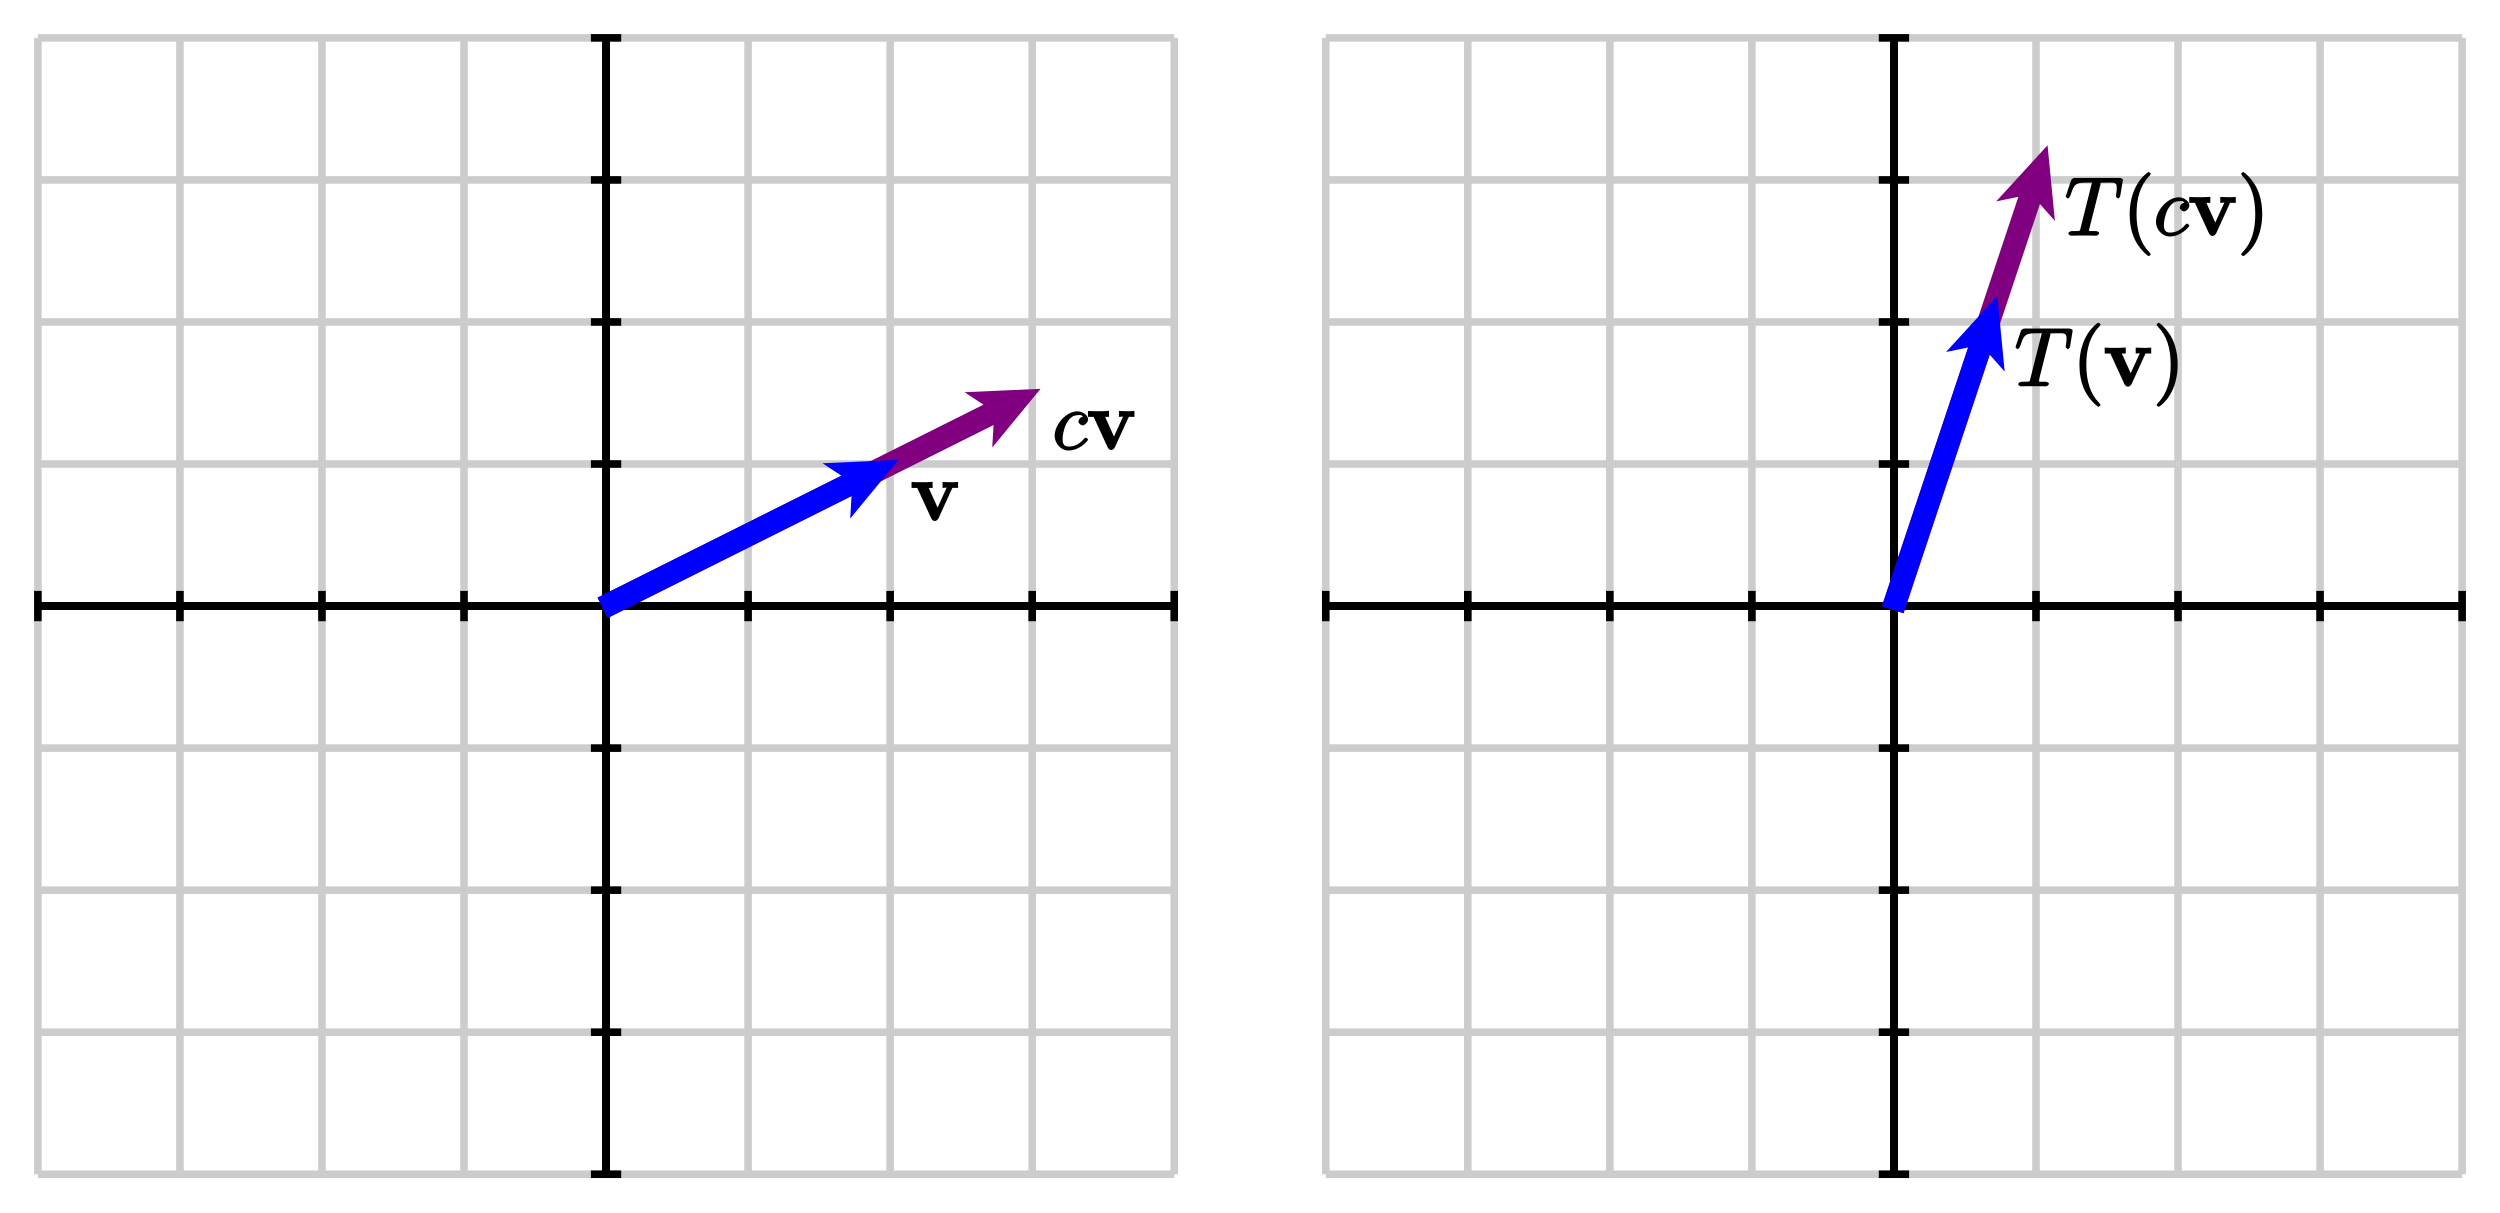
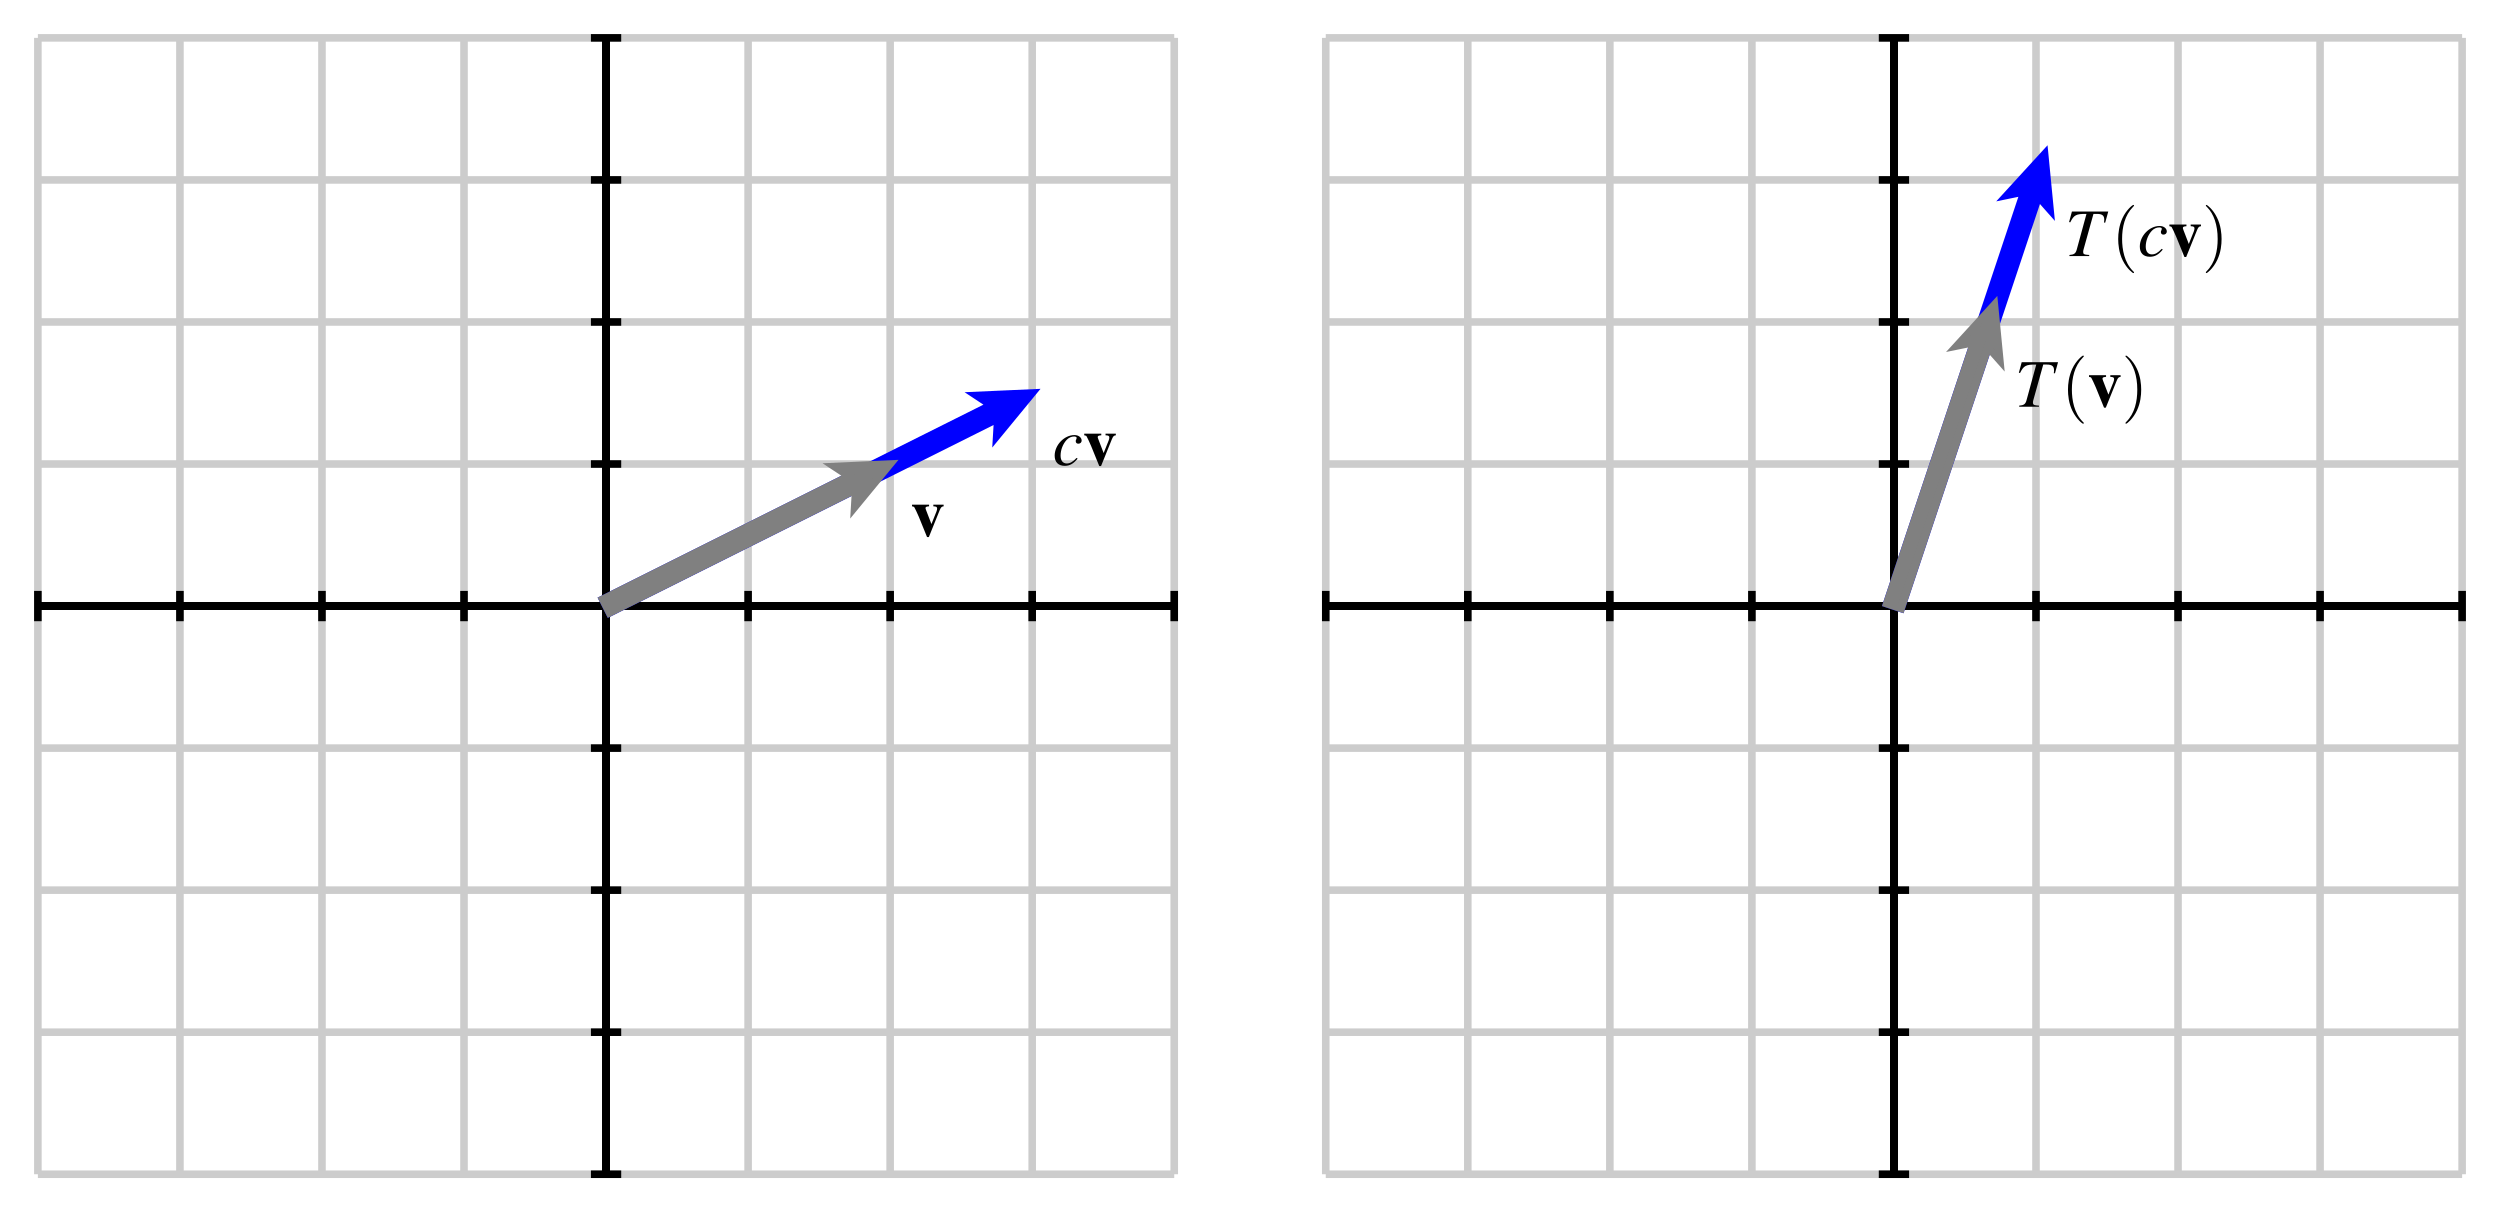
<svg xmlns="http://www.w3.org/2000/svg" xmlns:xlink="http://www.w3.org/1999/xlink" width="330pt" height="160pt" viewBox="0 0 330 160" version="1.1">
  <defs>
    <g>
      <symbol overflow="visible" id="glyph0-0">
        <path style="stroke:none;" d="" />
      </symbol>
      <symbol overflow="visible" id="glyph0-1">
-         <path style="stroke:none;" d="M 5.469 -4.234 C 5.547 -4.391 5.469 -4.328 6.266 -4.328 L 6.266 -5.109 C 5.75 -5.078 5.734 -5.078 5.297 -5.078 C 5 -5.078 4.984 -5.078 4.219 -5.109 L 4.219 -4.328 C 4.656 -4.328 4.75 -4.422 4.75 -4.344 C 4.75 -4.344 4.797 -4.438 4.844 -4.547 L 3.562 -1.734 L 2.391 -4.328 L 2.906 -4.328 L 2.906 -5.125 C 2.531 -5.078 1.766 -5.078 1.484 -5.078 C 1.172 -5.078 0.547 -5.078 0.125 -5.109 L 0.125 -4.328 L 0.875 -4.328 L 2.703 -0.359 C 2.797 -0.156 2.953 0.047 3.203 0.047 C 3.375 0.047 3.594 -0.125 3.688 -0.328 Z M 5.469 -4.234 " />
+         <path style="stroke:none;" d="M 4.359 -4.156 L 3 -4.156 L 3 -3.938 C 3.391 -3.922 3.5 -3.859 3.5 -3.641 C 3.5 -3.531 3.469 -3.391 3.406 -3.234 L 2.75 -1.594 L 2.047 -3.422 C 1.984 -3.594 1.969 -3.641 1.969 -3.703 C 1.969 -3.828 2.047 -3.891 2.281 -3.922 C 2.297 -3.922 2.359 -3.922 2.438 -3.938 L 2.438 -4.156 L 0.188 -4.156 L 0.188 -3.938 C 0.391 -3.906 0.453 -3.875 0.5 -3.797 C 0.516 -3.812 0.938 -2.906 1.094 -2.531 L 2.172 0.125 L 2.406 0.125 L 3.844 -3.438 C 4.016 -3.828 4.094 -3.906 4.359 -3.938 Z M 4.359 -4.156 " />
      </symbol>
      <symbol overflow="visible" id="glyph1-0">
        <path style="stroke:none;" d="" />
      </symbol>
      <symbol overflow="visible" id="glyph1-1">
-         <path style="stroke:none;" d="M 4.219 -4.359 C 4.016 -4.359 3.797 -4.312 3.641 -4.188 C 3.578 -4.141 3.406 -3.859 3.406 -3.688 C 3.406 -3.484 3.75 -3.203 3.953 -3.203 C 4.203 -3.203 4.672 -3.562 4.672 -4 C 4.672 -4.516 4 -5.062 3.266 -5.062 C 1.844 -5.062 0.266 -3.375 0.266 -1.828 C 0.266 -0.891 1.016 0.109 2.109 0.109 C 3.578 0.109 4.672 -1.188 4.672 -1.328 C 4.672 -1.391 4.453 -1.594 4.406 -1.594 C 4.375 -1.594 4.234 -1.547 4.141 -1.453 C 3.438 -0.531 2.547 -0.406 2.141 -0.406 C 1.391 -0.406 1.312 -0.906 1.312 -1.453 C 1.312 -1.828 1.453 -2.766 1.844 -3.5 C 2.125 -4 2.594 -4.547 3.266 -4.547 C 3.406 -4.547 3.828 -4.672 3.969 -4.359 Z M 4.219 -4.359 " />
+         <path style="stroke:none;" d="M 3.156 -0.953 C 2.656 -0.422 2.297 -0.219 1.859 -0.219 C 1.344 -0.219 1.047 -0.609 1.047 -1.25 C 1.047 -2.016 1.359 -2.812 1.859 -3.344 C 2.125 -3.625 2.484 -3.781 2.828 -3.781 C 3.047 -3.781 3.172 -3.703 3.172 -3.594 C 3.172 -3.562 3.156 -3.516 3.125 -3.422 C 3.062 -3.312 3.047 -3.25 3.047 -3.172 C 3.047 -2.953 3.172 -2.828 3.391 -2.828 C 3.641 -2.828 3.828 -3 3.828 -3.234 C 3.828 -3.656 3.422 -3.969 2.875 -3.969 C 1.531 -3.969 0.266 -2.656 0.266 -1.25 C 0.266 -0.391 0.75 0.094 1.594 0.094 C 2.266 0.094 2.75 -0.188 3.297 -0.859 Z M 3.156 -0.953 " />
      </symbol>
      <symbol overflow="visible" id="glyph1-2">
-         <path style="stroke:none;" d="M 4.672 -6.734 C 4.734 -7 4.594 -6.938 4.75 -6.984 C 4.844 -7 5.188 -7 5.422 -7 C 6.5 -7 6.828 -7.109 6.828 -6.266 C 6.828 -6.109 6.797 -5.703 6.719 -5.297 L 6.719 -5.172 C 6.719 -5.125 6.938 -4.906 7 -4.906 C 7.109 -4.906 7.266 -5.125 7.297 -5.297 L 7.609 -7.203 C 7.641 -7.297 7.641 -7.312 7.641 -7.359 C 7.641 -7.469 7.406 -7.625 7.188 -7.625 L 1.281 -7.625 C 1.031 -7.625 0.859 -7.453 0.781 -7.266 L 0.141 -5.344 C 0.156 -5.406 0.094 -5.188 0.094 -5.172 C 0.094 -5.125 0.297 -4.906 0.359 -4.906 C 0.453 -4.906 0.641 -5.109 0.688 -5.25 C 1.141 -6.547 1.203 -7 2.641 -7 L 3.359 -7 C 3.609 -7 3.547 -7.156 3.547 -7.047 C 3.547 -7 3.547 -6.984 3.5 -6.797 L 2.047 -1 C 1.938 -0.578 2.094 -0.609 0.953 -0.609 C 0.688 -0.609 0.438 -0.469 0.438 -0.266 C 0.438 -0.156 0.719 0 0.781 0 C 1.047 0 1.328 -0.016 1.594 -0.016 L 3.281 -0.016 C 3.547 -0.016 3.844 0 4.109 0 C 4.234 0 4.5 -0.156 4.5 -0.359 C 4.5 -0.469 4.266 -0.609 3.984 -0.609 C 3.016 -0.609 3.172 -0.562 3.172 -0.719 C 3.172 -0.734 3.172 -0.812 3.219 -0.984 Z M 4.672 -6.734 " />
+         <path style="stroke:none;" d="M 5.703 -5.875 L 0.906 -5.875 L 0.531 -4.484 L 0.688 -4.453 C 1.172 -5.422 1.453 -5.578 2.828 -5.562 L 1.531 -0.812 C 1.391 -0.328 1.172 -0.188 0.578 -0.141 L 0.578 0 L 3.188 0 L 3.188 -0.141 C 3.047 -0.156 2.906 -0.172 2.859 -0.172 C 2.5 -0.203 2.391 -0.281 2.391 -0.547 C 2.391 -0.672 2.406 -0.781 2.5 -1.078 L 3.75 -5.562 L 4.234 -5.562 C 4.891 -5.562 5.172 -5.344 5.172 -4.828 C 5.172 -4.719 5.172 -4.578 5.141 -4.422 L 5.297 -4.406 Z M 5.703 -5.875 " />
      </symbol>
      <symbol overflow="visible" id="glyph2-0">
        <path style="stroke:none;" d="" />
      </symbol>
      <symbol overflow="visible" id="glyph2-1">
-         <path style="stroke:none;" d="M 3.672 2.469 C 3.672 2.438 3.625 2.312 3.438 2.125 C 2.359 1.031 1.797 -0.641 1.797 -2.844 C 1.797 -4.938 2.266 -6.625 3.516 -7.906 C 3.625 -8 3.672 -8.125 3.672 -8.156 C 3.672 -8.234 3.453 -8.406 3.406 -8.406 C 3.266 -8.406 2.25 -7.578 1.734 -6.516 C 1.172 -5.438 0.891 -4.172 0.891 -2.844 C 0.891 -1.875 1.031 -0.594 1.594 0.562 C 2.234 1.859 3.297 2.703 3.406 2.703 C 3.453 2.703 3.672 2.531 3.672 2.469 Z M 3.672 2.469 " />
+         <path style="stroke:none;" d="M 2.984 2.156 C 2.984 2.141 2.984 2.109 2.828 1.969 C 1.703 0.828 1.406 -0.875 1.406 -2.25 C 1.406 -3.812 1.75 -5.375 2.859 -6.5 C 2.984 -6.609 2.984 -6.641 2.984 -6.656 C 2.984 -6.719 2.938 -6.75 2.891 -6.75 C 2.797 -6.75 1.984 -6.141 1.453 -5 C 1 -4 0.891 -3 0.891 -2.25 C 0.891 -1.547 0.984 -0.453 1.484 0.562 C 2.031 1.672 2.797 2.25 2.891 2.25 C 2.938 2.25 2.984 2.219 2.984 2.156 Z M 2.984 2.156 " />
      </symbol>
      <symbol overflow="visible" id="glyph2-2">
-         <path style="stroke:none;" d="M 3.203 -2.844 C 3.203 -3.656 3.094 -5 2.5 -6.25 C 1.859 -7.547 0.812 -8.406 0.688 -8.406 C 0.641 -8.406 0.422 -8.234 0.422 -8.156 C 0.422 -8.125 0.469 -8 0.641 -7.812 C 1.734 -6.719 2.281 -5.047 2.281 -2.844 C 2.281 -0.75 1.828 0.938 0.578 2.219 C 0.469 2.312 0.422 2.438 0.422 2.469 C 0.422 2.531 0.641 2.703 0.688 2.703 C 0.828 2.703 1.828 1.891 2.359 0.828 C 2.922 -0.266 3.203 -1.547 3.203 -2.844 Z M 3.203 -2.844 " />
+         <path style="stroke:none;" d="M 2.594 -2.25 C 2.594 -2.953 2.5 -4.047 2 -5.062 C 1.469 -6.172 0.688 -6.75 0.609 -6.75 C 0.547 -6.75 0.516 -6.719 0.516 -6.656 C 0.516 -6.641 0.516 -6.609 0.688 -6.453 C 1.562 -5.562 2.078 -4.125 2.078 -2.25 C 2.078 -0.719 1.75 0.875 0.625 2 C 0.516 2.109 0.516 2.141 0.516 2.156 C 0.516 2.219 0.547 2.25 0.609 2.25 C 0.688 2.25 1.5 1.641 2.031 0.5 C 2.5 -0.5 2.594 -1.5 2.594 -2.25 Z M 2.594 -2.25 " />
      </symbol>
    </g>
  </defs>
  <g id="surface1">
    <path style="fill:none;stroke-width:10;stroke-linecap:butt;stroke-linejoin:miter;stroke:rgb(80.077%,80.077%,80.077%);stroke-opacity:1;stroke-miterlimit:10;" d="M 50 50 L 50 1550 M 237.5 50 L 237.5 1550 M 425 50 L 425 1550 M 612.5 50 L 612.5 1550 M 800 50 L 800 1550 M 987.5 50 L 987.5 1550 M 1175 50 L 1175 1550 M 1362.5 50 L 1362.5 1550 M 1550 50 L 1550 1550 M 50 50 L 1550 50 M 50 237.5 L 1550 237.5 M 50 425 L 1550 425 M 50 612.5 L 1550 612.5 M 50 800 L 1550 800 M 50 987.5 L 1550 987.5 M 50 1175 L 1550 1175 M 50 1362.5 L 1550 1362.5 M 50 1550 L 1550 1550 " transform="matrix(0.1,0,0,-0.1,0,160)" />
    <path style="fill:none;stroke-width:10;stroke-linecap:butt;stroke-linejoin:miter;stroke:rgb(0%,0%,0%);stroke-opacity:1;stroke-miterlimit:10;" d="M 50 800 L 1550 800 M 800 50 L 800 1550 " transform="matrix(0.1,0,0,-0.1,0,160)" />
    <path style="fill:none;stroke-width:10;stroke-linecap:butt;stroke-linejoin:miter;stroke:rgb(0%,0%,0%);stroke-opacity:1;stroke-miterlimit:10;" d="M 50 800 L 1550 800 M 800 50 L 800 1550 M 50 780 L 50 820 " transform="matrix(0.1,0,0,-0.1,0,160)" />
    <path style="fill:none;stroke-width:10;stroke-linecap:butt;stroke-linejoin:miter;stroke:rgb(0%,0%,0%);stroke-opacity:1;stroke-miterlimit:10;" d="M 50 800 L 1550 800 M 800 50 L 800 1550 M 237.5 780 L 237.5 820 " transform="matrix(0.1,0,0,-0.1,0,160)" />
    <path style="fill:none;stroke-width:10;stroke-linecap:butt;stroke-linejoin:miter;stroke:rgb(0%,0%,0%);stroke-opacity:1;stroke-miterlimit:10;" d="M 50 800 L 1550 800 M 800 50 L 800 1550 M 425 780 L 425 820 " transform="matrix(0.1,0,0,-0.1,0,160)" />
    <path style="fill:none;stroke-width:10;stroke-linecap:butt;stroke-linejoin:miter;stroke:rgb(0%,0%,0%);stroke-opacity:1;stroke-miterlimit:10;" d="M 50 800 L 1550 800 M 800 50 L 800 1550 M 612.5 780 L 612.5 820 " transform="matrix(0.1,0,0,-0.1,0,160)" />
    <path style="fill:none;stroke-width:10;stroke-linecap:butt;stroke-linejoin:miter;stroke:rgb(0%,0%,0%);stroke-opacity:1;stroke-miterlimit:10;" d="M 50 800 L 1550 800 M 800 50 L 800 1550 M 800 780 L 800 820 " transform="matrix(0.1,0,0,-0.1,0,160)" />
    <path style="fill:none;stroke-width:10;stroke-linecap:butt;stroke-linejoin:miter;stroke:rgb(0%,0%,0%);stroke-opacity:1;stroke-miterlimit:10;" d="M 50 800 L 1550 800 M 800 50 L 800 1550 M 987.5 780 L 987.5 820 " transform="matrix(0.1,0,0,-0.1,0,160)" />
    <path style="fill:none;stroke-width:10;stroke-linecap:butt;stroke-linejoin:miter;stroke:rgb(0%,0%,0%);stroke-opacity:1;stroke-miterlimit:10;" d="M 50 800 L 1550 800 M 800 50 L 800 1550 M 1175 780 L 1175 820 " transform="matrix(0.1,0,0,-0.1,0,160)" />
    <path style="fill:none;stroke-width:10;stroke-linecap:butt;stroke-linejoin:miter;stroke:rgb(0%,0%,0%);stroke-opacity:1;stroke-miterlimit:10;" d="M 50 800 L 1550 800 M 800 50 L 800 1550 M 1362.5 780 L 1362.5 820 " transform="matrix(0.1,0,0,-0.1,0,160)" />
    <path style="fill:none;stroke-width:10;stroke-linecap:butt;stroke-linejoin:miter;stroke:rgb(0%,0%,0%);stroke-opacity:1;stroke-miterlimit:10;" d="M 50 800 L 1550 800 M 800 50 L 800 1550 M 1550 780 L 1550 820 " transform="matrix(0.1,0,0,-0.1,0,160)" />
    <path style="fill:none;stroke-width:10;stroke-linecap:butt;stroke-linejoin:miter;stroke:rgb(0%,0%,0%);stroke-opacity:1;stroke-miterlimit:10;" d="M 50 800 L 1550 800 M 800 50 L 800 1550 M 780 50 L 820 50 " transform="matrix(0.1,0,0,-0.1,0,160)" />
    <path style="fill:none;stroke-width:10;stroke-linecap:butt;stroke-linejoin:miter;stroke:rgb(0%,0%,0%);stroke-opacity:1;stroke-miterlimit:10;" d="M 50 800 L 1550 800 M 800 50 L 800 1550 M 780 237.5 L 820 237.5 " transform="matrix(0.1,0,0,-0.1,0,160)" />
    <path style="fill:none;stroke-width:10;stroke-linecap:butt;stroke-linejoin:miter;stroke:rgb(0%,0%,0%);stroke-opacity:1;stroke-miterlimit:10;" d="M 50 800 L 1550 800 M 800 50 L 800 1550 M 780 425 L 820 425 " transform="matrix(0.1,0,0,-0.1,0,160)" />
    <path style="fill:none;stroke-width:10;stroke-linecap:butt;stroke-linejoin:miter;stroke:rgb(0%,0%,0%);stroke-opacity:1;stroke-miterlimit:10;" d="M 50 800 L 1550 800 M 800 50 L 800 1550 M 780 612.5 L 820 612.5 " transform="matrix(0.1,0,0,-0.1,0,160)" />
    <path style="fill:none;stroke-width:10;stroke-linecap:butt;stroke-linejoin:miter;stroke:rgb(0%,0%,0%);stroke-opacity:1;stroke-miterlimit:10;" d="M 50 800 L 1550 800 M 800 50 L 800 1550 M 780 800 L 820 800 " transform="matrix(0.1,0,0,-0.1,0,160)" />
    <path style="fill:none;stroke-width:10;stroke-linecap:butt;stroke-linejoin:miter;stroke:rgb(0%,0%,0%);stroke-opacity:1;stroke-miterlimit:10;" d="M 50 800 L 1550 800 M 800 50 L 800 1550 M 780 987.5 L 820 987.5 " transform="matrix(0.1,0,0,-0.1,0,160)" />
    <path style="fill:none;stroke-width:10;stroke-linecap:butt;stroke-linejoin:miter;stroke:rgb(0%,0%,0%);stroke-opacity:1;stroke-miterlimit:10;" d="M 50 800 L 1550 800 M 800 50 L 800 1550 M 780 1175 L 820 1175 " transform="matrix(0.1,0,0,-0.1,0,160)" />
    <path style="fill:none;stroke-width:10;stroke-linecap:butt;stroke-linejoin:miter;stroke:rgb(0%,0%,0%);stroke-opacity:1;stroke-miterlimit:10;" d="M 50 800 L 1550 800 M 800 50 L 800 1550 M 780 1362.5 L 820 1362.5 " transform="matrix(0.1,0,0,-0.1,0,160)" />
    <path style="fill:none;stroke-width:10;stroke-linecap:butt;stroke-linejoin:miter;stroke:rgb(0%,0%,0%);stroke-opacity:1;stroke-miterlimit:10;" d="M 50 800 L 1550 800 M 800 50 L 800 1550 M 780 1550 L 820 1550 " transform="matrix(0.1,0,0,-0.1,0,160)" />
-     <path style=" stroke:none;fill-rule:nonzero;fill:rgb(50%,0%,50%);fill-opacity:1;" d="M 80.449 80.895 L 131.703 55.266 L 131.566 57.57 L 136.25 51.875 L 128.883 52.203 L 130.809 53.477 L 79.551 79.105 L 80.449 80.895 " />
-     <path style="fill:none;stroke-width:10;stroke-linecap:butt;stroke-linejoin:miter;stroke:rgb(50%,0%,50%);stroke-opacity:1;stroke-miterlimit:10;" d="M 804.492 791.055 L 1317.031 1047.344 L 1315.664 1024.297 L 1362.5 1081.25 L 1288.828 1077.969 L 1308.086 1065.234 L 795.508 808.945 Z M 804.492 791.055 " transform="matrix(0.1,0,0,-0.1,0,160)" />
-     <path style=" stroke:none;fill-rule:nonzero;fill:rgb(0%,0%,100%);fill-opacity:1;" d="M 80.449 80.895 L 112.953 64.641 L 112.816 66.945 L 117.5 61.25 L 110.133 61.582 L 112.059 62.852 L 79.551 79.105 L 80.449 80.895 " />
-     <path style="fill:none;stroke-width:10;stroke-linecap:butt;stroke-linejoin:miter;stroke:rgb(0%,0%,100%);stroke-opacity:1;stroke-miterlimit:10;" d="M 804.492 791.055 L 1129.531 953.594 L 1128.164 930.547 L 1175 987.5 L 1101.328 984.18 L 1120.586 971.484 L 795.508 808.945 Z M 804.492 791.055 " transform="matrix(0.1,0,0,-0.1,0,160)" />
+     <path style=" stroke:none;fill-rule:nonzero;fill:rgb(0%,0%,100%);fill-opacity:1;" d="M 80.449 80.895 L 131.703 55.266 L 131.566 57.57 L 136.25 51.875 L 128.883 52.203 L 130.809 53.477 L 79.551 79.105 L 80.449 80.895 " />
+     <path style="fill:none;stroke-width:10;stroke-linecap:butt;stroke-linejoin:miter;stroke:rgb(0%,0%,100%);stroke-opacity:1;stroke-miterlimit:10;" d="M 804.492 791.055 L 1317.031 1047.344 L 1315.664 1024.297 L 1362.5 1081.25 L 1288.828 1077.969 L 1308.086 1065.234 L 795.508 808.945 Z M 804.492 791.055 " transform="matrix(0.1,0,0,-0.1,0,160)" />
+     <path style=" stroke:none;fill-rule:nonzero;fill:rgb(50%,50%,50%);fill-opacity:1;" d="M 80.449 80.895 L 112.953 64.641 L 112.816 66.945 L 117.5 61.25 L 110.133 61.582 L 112.059 62.852 L 79.551 79.105 L 80.449 80.895 " />
+     <path style="fill:none;stroke-width:10;stroke-linecap:butt;stroke-linejoin:miter;stroke:rgb(50%,50%,50%);stroke-opacity:1;stroke-miterlimit:10;" d="M 804.492 791.055 L 1129.531 953.594 L 1128.164 930.547 L 1175 987.5 L 1101.328 984.18 L 1120.586 971.484 L 795.508 808.945 Z M 804.492 791.055 " transform="matrix(0.1,0,0,-0.1,0,160)" />
    <g style="fill:rgb(0%,0%,0%);fill-opacity:1;">
-       <use xlink:href="#glyph0-1" x="120.2" y="68.732" />
+       <use xlink:href="#glyph0-1" x="120.2" y="70.772" />
    </g>
    <g style="fill:rgb(0%,0%,0%);fill-opacity:1;">
-       <use xlink:href="#glyph1-1" x="138.95" y="59.357" />
+       <use xlink:href="#glyph1-1" x="138.95" y="61.397" />
    </g>
    <g style="fill:rgb(0%,0%,0%);fill-opacity:1;">
-       <use xlink:href="#glyph0-1" x="143.484" y="59.357" />
+       <use xlink:href="#glyph0-1" x="142.931" y="61.397" />
    </g>
    <path style="fill:none;stroke-width:10;stroke-linecap:butt;stroke-linejoin:miter;stroke:rgb(80.077%,80.077%,80.077%);stroke-opacity:1;stroke-miterlimit:10;" d="M 1750 50 L 1750 1550 M 1937.5 50 L 1937.5 1550 M 2125 50 L 2125 1550 M 2312.5 50 L 2312.5 1550 M 2500 50 L 2500 1550 M 2687.5 50 L 2687.5 1550 M 2875 50 L 2875 1550 M 3062.5 50 L 3062.5 1550 M 3250 50 L 3250 1550 M 1750 50 L 3250 50 M 1750 237.5 L 3250 237.5 M 1750 425 L 3250 425 M 1750 612.5 L 3250 612.5 M 1750 800 L 3250 800 M 1750 987.5 L 3250 987.5 M 1750 1175 L 3250 1175 M 1750 1362.5 L 3250 1362.5 M 1750 1550 L 3250 1550 " transform="matrix(0.1,0,0,-0.1,0,160)" />
    <path style="fill:none;stroke-width:10;stroke-linecap:butt;stroke-linejoin:miter;stroke:rgb(0%,0%,0%);stroke-opacity:1;stroke-miterlimit:10;" d="M 1750 800 L 3250 800 M 2500 50 L 2500 1550 " transform="matrix(0.1,0,0,-0.1,0,160)" />
    <path style="fill:none;stroke-width:10;stroke-linecap:butt;stroke-linejoin:miter;stroke:rgb(0%,0%,0%);stroke-opacity:1;stroke-miterlimit:10;" d="M 1750 800 L 3250 800 M 2500 50 L 2500 1550 M 1750 780 L 1750 820 " transform="matrix(0.1,0,0,-0.1,0,160)" />
    <path style="fill:none;stroke-width:10;stroke-linecap:butt;stroke-linejoin:miter;stroke:rgb(0%,0%,0%);stroke-opacity:1;stroke-miterlimit:10;" d="M 1750 800 L 3250 800 M 2500 50 L 2500 1550 M 1937.5 780 L 1937.5 820 " transform="matrix(0.1,0,0,-0.1,0,160)" />
    <path style="fill:none;stroke-width:10;stroke-linecap:butt;stroke-linejoin:miter;stroke:rgb(0%,0%,0%);stroke-opacity:1;stroke-miterlimit:10;" d="M 1750 800 L 3250 800 M 2500 50 L 2500 1550 M 2125 780 L 2125 820 " transform="matrix(0.1,0,0,-0.1,0,160)" />
    <path style="fill:none;stroke-width:10;stroke-linecap:butt;stroke-linejoin:miter;stroke:rgb(0%,0%,0%);stroke-opacity:1;stroke-miterlimit:10;" d="M 1750 800 L 3250 800 M 2500 50 L 2500 1550 M 2312.5 780 L 2312.5 820 " transform="matrix(0.1,0,0,-0.1,0,160)" />
    <path style="fill:none;stroke-width:10;stroke-linecap:butt;stroke-linejoin:miter;stroke:rgb(0%,0%,0%);stroke-opacity:1;stroke-miterlimit:10;" d="M 1750 800 L 3250 800 M 2500 50 L 2500 1550 M 2500 780 L 2500 820 " transform="matrix(0.1,0,0,-0.1,0,160)" />
    <path style="fill:none;stroke-width:10;stroke-linecap:butt;stroke-linejoin:miter;stroke:rgb(0%,0%,0%);stroke-opacity:1;stroke-miterlimit:10;" d="M 1750 800 L 3250 800 M 2500 50 L 2500 1550 M 2687.5 780 L 2687.5 820 " transform="matrix(0.1,0,0,-0.1,0,160)" />
    <path style="fill:none;stroke-width:10;stroke-linecap:butt;stroke-linejoin:miter;stroke:rgb(0%,0%,0%);stroke-opacity:1;stroke-miterlimit:10;" d="M 1750 800 L 3250 800 M 2500 50 L 2500 1550 M 2875 780 L 2875 820 " transform="matrix(0.1,0,0,-0.1,0,160)" />
    <path style="fill:none;stroke-width:10;stroke-linecap:butt;stroke-linejoin:miter;stroke:rgb(0%,0%,0%);stroke-opacity:1;stroke-miterlimit:10;" d="M 1750 800 L 3250 800 M 2500 50 L 2500 1550 M 3062.5 780 L 3062.5 820 " transform="matrix(0.1,0,0,-0.1,0,160)" />
    <path style="fill:none;stroke-width:10;stroke-linecap:butt;stroke-linejoin:miter;stroke:rgb(0%,0%,0%);stroke-opacity:1;stroke-miterlimit:10;" d="M 1750 800 L 3250 800 M 2500 50 L 2500 1550 M 3250 780 L 3250 820 " transform="matrix(0.1,0,0,-0.1,0,160)" />
    <path style="fill:none;stroke-width:10;stroke-linecap:butt;stroke-linejoin:miter;stroke:rgb(0%,0%,0%);stroke-opacity:1;stroke-miterlimit:10;" d="M 1750 800 L 3250 800 M 2500 50 L 2500 1550 M 2480 50 L 2520 50 " transform="matrix(0.1,0,0,-0.1,0,160)" />
    <path style="fill:none;stroke-width:10;stroke-linecap:butt;stroke-linejoin:miter;stroke:rgb(0%,0%,0%);stroke-opacity:1;stroke-miterlimit:10;" d="M 1750 800 L 3250 800 M 2500 50 L 2500 1550 M 2480 237.5 L 2520 237.5 " transform="matrix(0.1,0,0,-0.1,0,160)" />
    <path style="fill:none;stroke-width:10;stroke-linecap:butt;stroke-linejoin:miter;stroke:rgb(0%,0%,0%);stroke-opacity:1;stroke-miterlimit:10;" d="M 1750 800 L 3250 800 M 2500 50 L 2500 1550 M 2480 425 L 2520 425 " transform="matrix(0.1,0,0,-0.1,0,160)" />
    <path style="fill:none;stroke-width:10;stroke-linecap:butt;stroke-linejoin:miter;stroke:rgb(0%,0%,0%);stroke-opacity:1;stroke-miterlimit:10;" d="M 1750 800 L 3250 800 M 2500 50 L 2500 1550 M 2480 612.5 L 2520 612.5 " transform="matrix(0.1,0,0,-0.1,0,160)" />
    <path style="fill:none;stroke-width:10;stroke-linecap:butt;stroke-linejoin:miter;stroke:rgb(0%,0%,0%);stroke-opacity:1;stroke-miterlimit:10;" d="M 1750 800 L 3250 800 M 2500 50 L 2500 1550 M 2480 800 L 2520 800 " transform="matrix(0.1,0,0,-0.1,0,160)" />
    <path style="fill:none;stroke-width:10;stroke-linecap:butt;stroke-linejoin:miter;stroke:rgb(0%,0%,0%);stroke-opacity:1;stroke-miterlimit:10;" d="M 1750 800 L 3250 800 M 2500 50 L 2500 1550 M 2480 987.5 L 2520 987.5 " transform="matrix(0.1,0,0,-0.1,0,160)" />
    <path style="fill:none;stroke-width:10;stroke-linecap:butt;stroke-linejoin:miter;stroke:rgb(0%,0%,0%);stroke-opacity:1;stroke-miterlimit:10;" d="M 1750 800 L 3250 800 M 2500 50 L 2500 1550 M 2480 1175 L 2520 1175 " transform="matrix(0.1,0,0,-0.1,0,160)" />
    <path style="fill:none;stroke-width:10;stroke-linecap:butt;stroke-linejoin:miter;stroke:rgb(0%,0%,0%);stroke-opacity:1;stroke-miterlimit:10;" d="M 1750 800 L 3250 800 M 2500 50 L 2500 1550 M 2480 1362.5 L 2520 1362.5 " transform="matrix(0.1,0,0,-0.1,0,160)" />
    <path style="fill:none;stroke-width:10;stroke-linecap:butt;stroke-linejoin:miter;stroke:rgb(0%,0%,0%);stroke-opacity:1;stroke-miterlimit:10;" d="M 1750 800 L 3250 800 M 2500 50 L 2500 1550 M 2480 1550 L 2520 1550 " transform="matrix(0.1,0,0,-0.1,0,160)" />
-     <path style=" stroke:none;fill-rule:nonzero;fill:rgb(50%,0%,50%);fill-opacity:1;" d="M 250.949 80.316 L 269.07 25.949 L 270.602 27.68 L 269.887 20.34 L 264.91 25.781 L 267.172 25.316 L 249.051 79.684 L 250.949 80.316 " />
-     <path style="fill:none;stroke-width:10;stroke-linecap:butt;stroke-linejoin:miter;stroke:rgb(50%,0%,50%);stroke-opacity:1;stroke-miterlimit:10;" d="M 2509.492 796.836 L 2690.703 1340.508 L 2706.016 1323.203 L 2698.867 1396.602 L 2649.102 1342.188 L 2671.719 1346.836 L 2490.508 803.164 Z M 2509.492 796.836 " transform="matrix(0.1,0,0,-0.1,0,160)" />
-     <path style=" stroke:none;fill-rule:nonzero;fill:rgb(0%,0%,100%);fill-opacity:1;" d="M 250.949 80.316 L 262.441 45.84 L 263.973 47.566 L 263.258 40.227 L 258.281 45.668 L 260.543 45.207 L 249.051 79.684 L 250.949 80.316 " />
-     <path style="fill:none;stroke-width:10;stroke-linecap:butt;stroke-linejoin:miter;stroke:rgb(0%,0%,100%);stroke-opacity:1;stroke-miterlimit:10;" d="M 2509.492 796.836 L 2624.414 1141.602 L 2639.727 1124.336 L 2632.578 1197.734 L 2582.812 1143.32 L 2605.43 1147.93 L 2490.508 803.164 Z M 2509.492 796.836 " transform="matrix(0.1,0,0,-0.1,0,160)" />
+     <path style=" stroke:none;fill-rule:nonzero;fill:rgb(0%,0%,100%);fill-opacity:1;" d="M 250.949 80.316 L 269.07 25.949 L 270.602 27.68 L 269.887 20.34 L 264.91 25.781 L 267.172 25.316 L 249.051 79.684 L 250.949 80.316 " />
+     <path style="fill:none;stroke-width:10;stroke-linecap:butt;stroke-linejoin:miter;stroke:rgb(0%,0%,100%);stroke-opacity:1;stroke-miterlimit:10;" d="M 2509.492 796.836 L 2690.703 1340.508 L 2706.016 1323.203 L 2698.867 1396.602 L 2649.102 1342.188 L 2671.719 1346.836 L 2490.508 803.164 Z M 2509.492 796.836 " transform="matrix(0.1,0,0,-0.1,0,160)" />
+     <path style=" stroke:none;fill-rule:nonzero;fill:rgb(50%,50%,50%);fill-opacity:1;" d="M 250.949 80.316 L 262.441 45.84 L 263.973 47.566 L 263.258 40.227 L 258.281 45.668 L 260.543 45.207 L 249.051 79.684 L 250.949 80.316 " />
+     <path style="fill:none;stroke-width:10;stroke-linecap:butt;stroke-linejoin:miter;stroke:rgb(50%,50%,50%);stroke-opacity:1;stroke-miterlimit:10;" d="M 2509.492 796.836 L 2624.414 1141.602 L 2639.727 1124.336 L 2632.578 1197.734 L 2582.812 1143.32 L 2605.43 1147.93 L 2490.508 803.164 Z M 2509.492 796.836 " transform="matrix(0.1,0,0,-0.1,0,160)" />
    <g style="fill:rgb(0%,0%,0%);fill-opacity:1;">
-       <use xlink:href="#glyph1-2" x="265.958" y="50.995" />
+       <use xlink:href="#glyph1-2" x="265.958" y="53.685" />
    </g>
    <g style="fill:rgb(0%,0%,0%);fill-opacity:1;">
-       <use xlink:href="#glyph2-1" x="273.596" y="50.995" />
+       <use xlink:href="#glyph2-1" x="272.082" y="53.685" />
    </g>
    <g style="fill:rgb(0%,0%,0%);fill-opacity:1;">
-       <use xlink:href="#glyph0-1" x="277.693" y="50.995" />
+       <use xlink:href="#glyph0-1" x="275.561" y="53.685" />
    </g>
    <g style="fill:rgb(0%,0%,0%);fill-opacity:1;">
-       <use xlink:href="#glyph2-2" x="284.25" y="50.995" />
+       <use xlink:href="#glyph2-2" x="280.044" y="53.685" />
    </g>
    <g style="fill:rgb(0%,0%,0%);fill-opacity:1;">
-       <use xlink:href="#glyph1-2" x="272.587" y="31.108" />
+       <use xlink:href="#glyph1-2" x="272.587" y="33.798" />
    </g>
    <g style="fill:rgb(0%,0%,0%);fill-opacity:1;">
-       <use xlink:href="#glyph2-1" x="280.225" y="31.108" />
+       <use xlink:href="#glyph2-1" x="278.711" y="33.798" />
    </g>
    <g style="fill:rgb(0%,0%,0%);fill-opacity:1;">
-       <use xlink:href="#glyph1-1" x="284.322" y="31.108" />
+       <use xlink:href="#glyph1-1" x="282.19" y="33.798" />
    </g>
    <g style="fill:rgb(0%,0%,0%);fill-opacity:1;">
-       <use xlink:href="#glyph0-1" x="288.856" y="31.108" />
+       <use xlink:href="#glyph0-1" x="286.171" y="33.798" />
    </g>
    <g style="fill:rgb(0%,0%,0%);fill-opacity:1;">
-       <use xlink:href="#glyph2-2" x="295.413" y="31.108" />
+       <use xlink:href="#glyph2-2" x="290.654" y="33.798" />
    </g>
  </g>
</svg>
